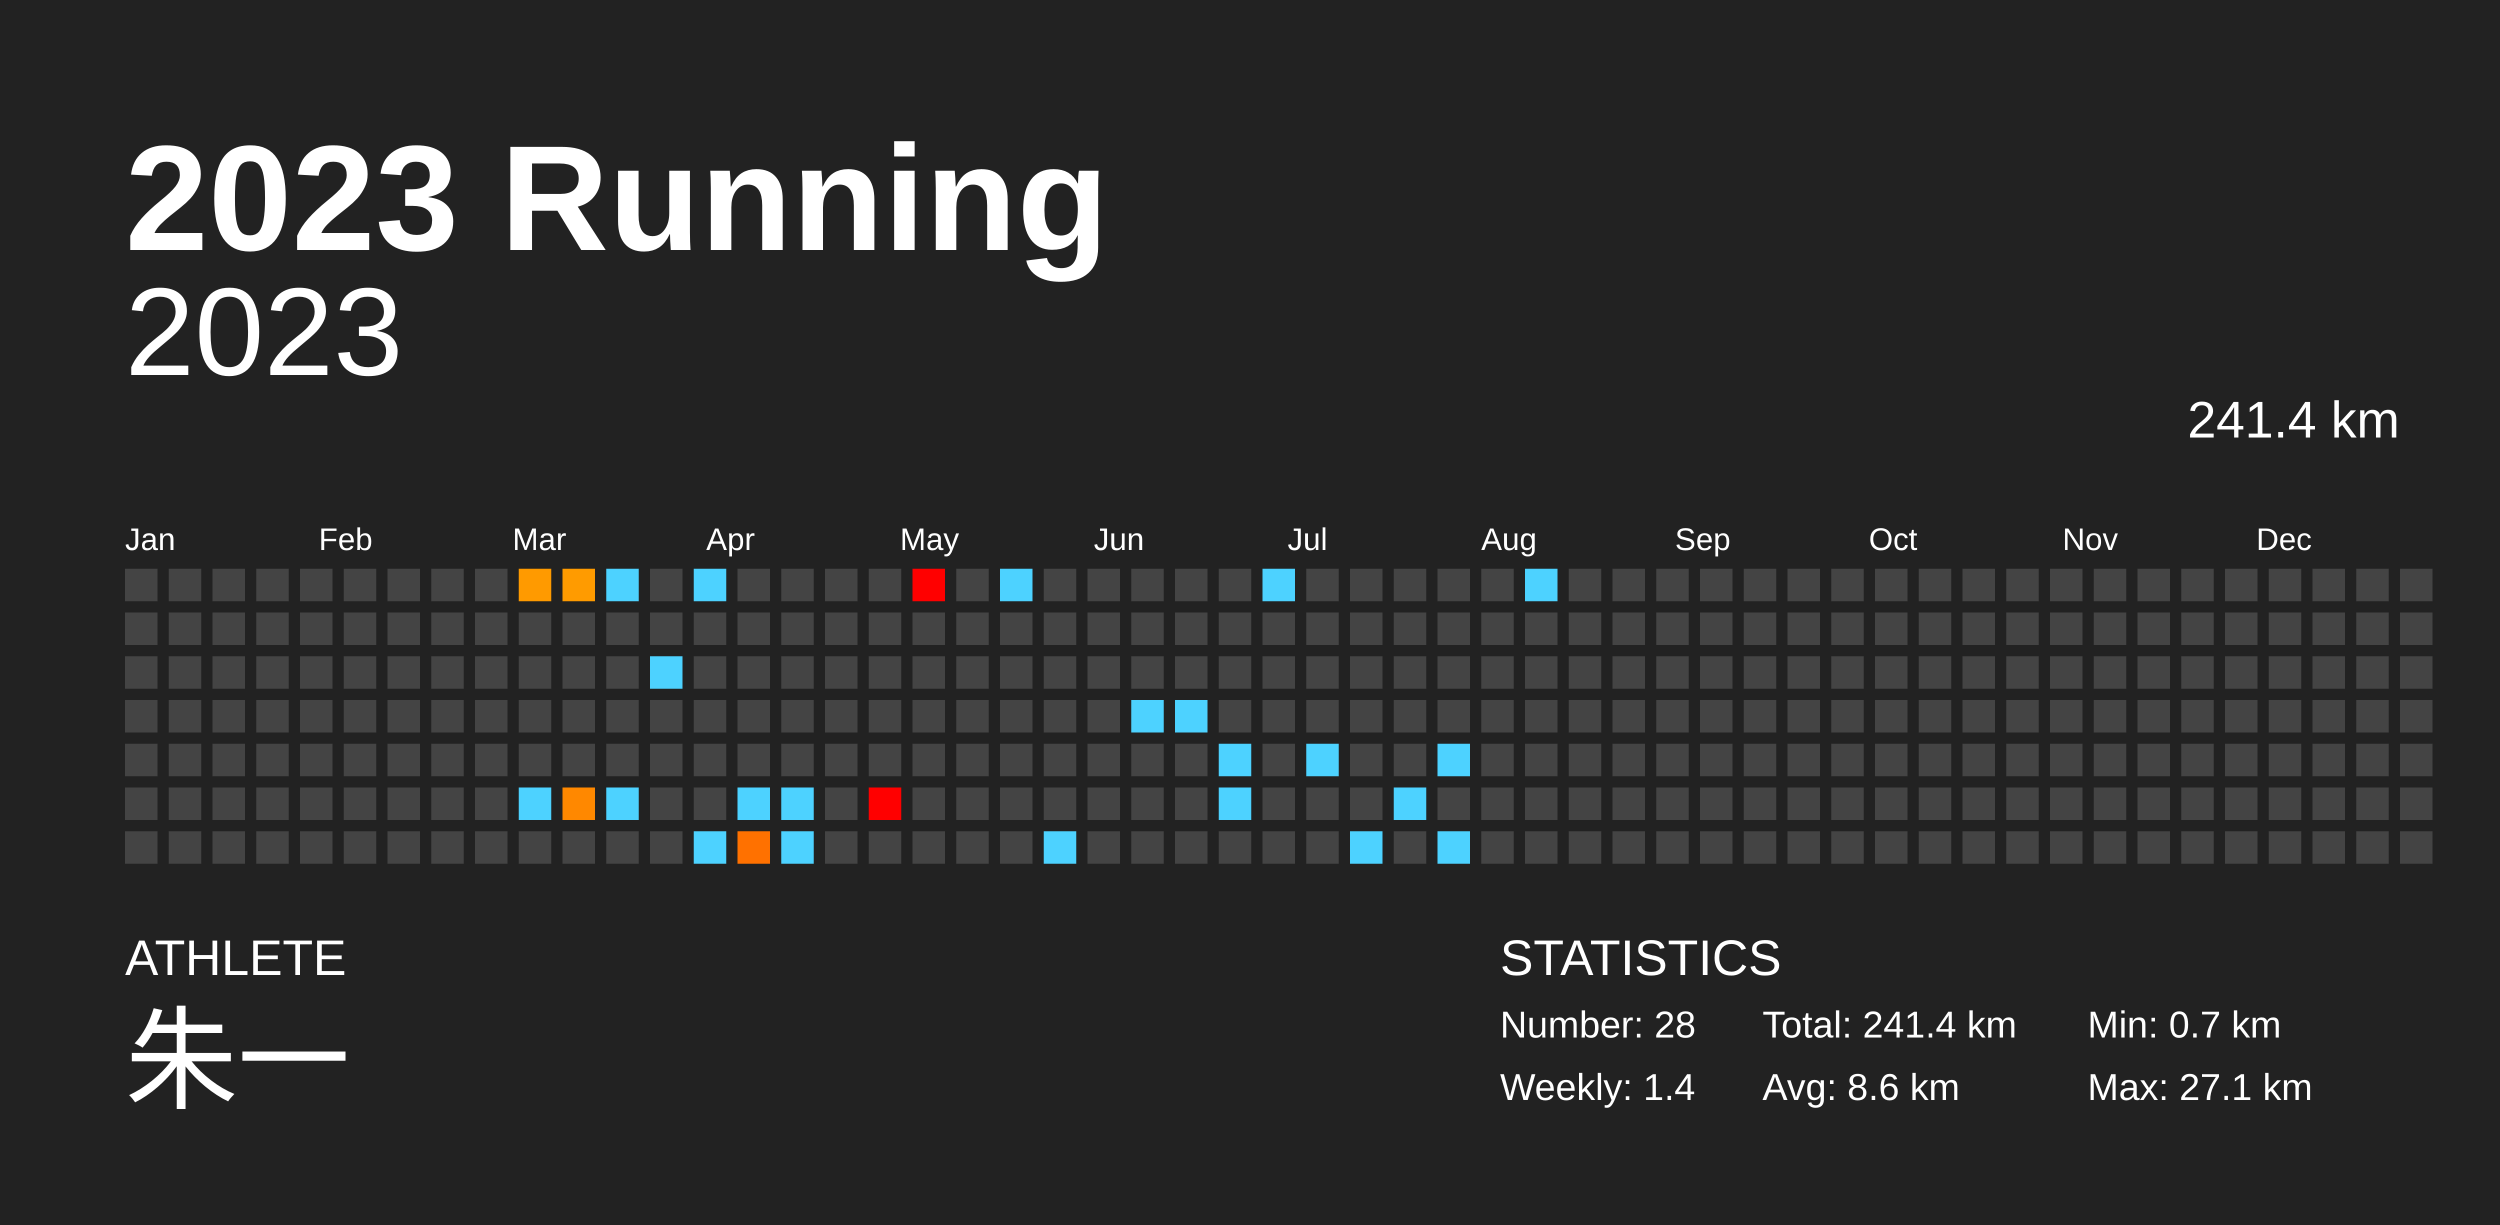
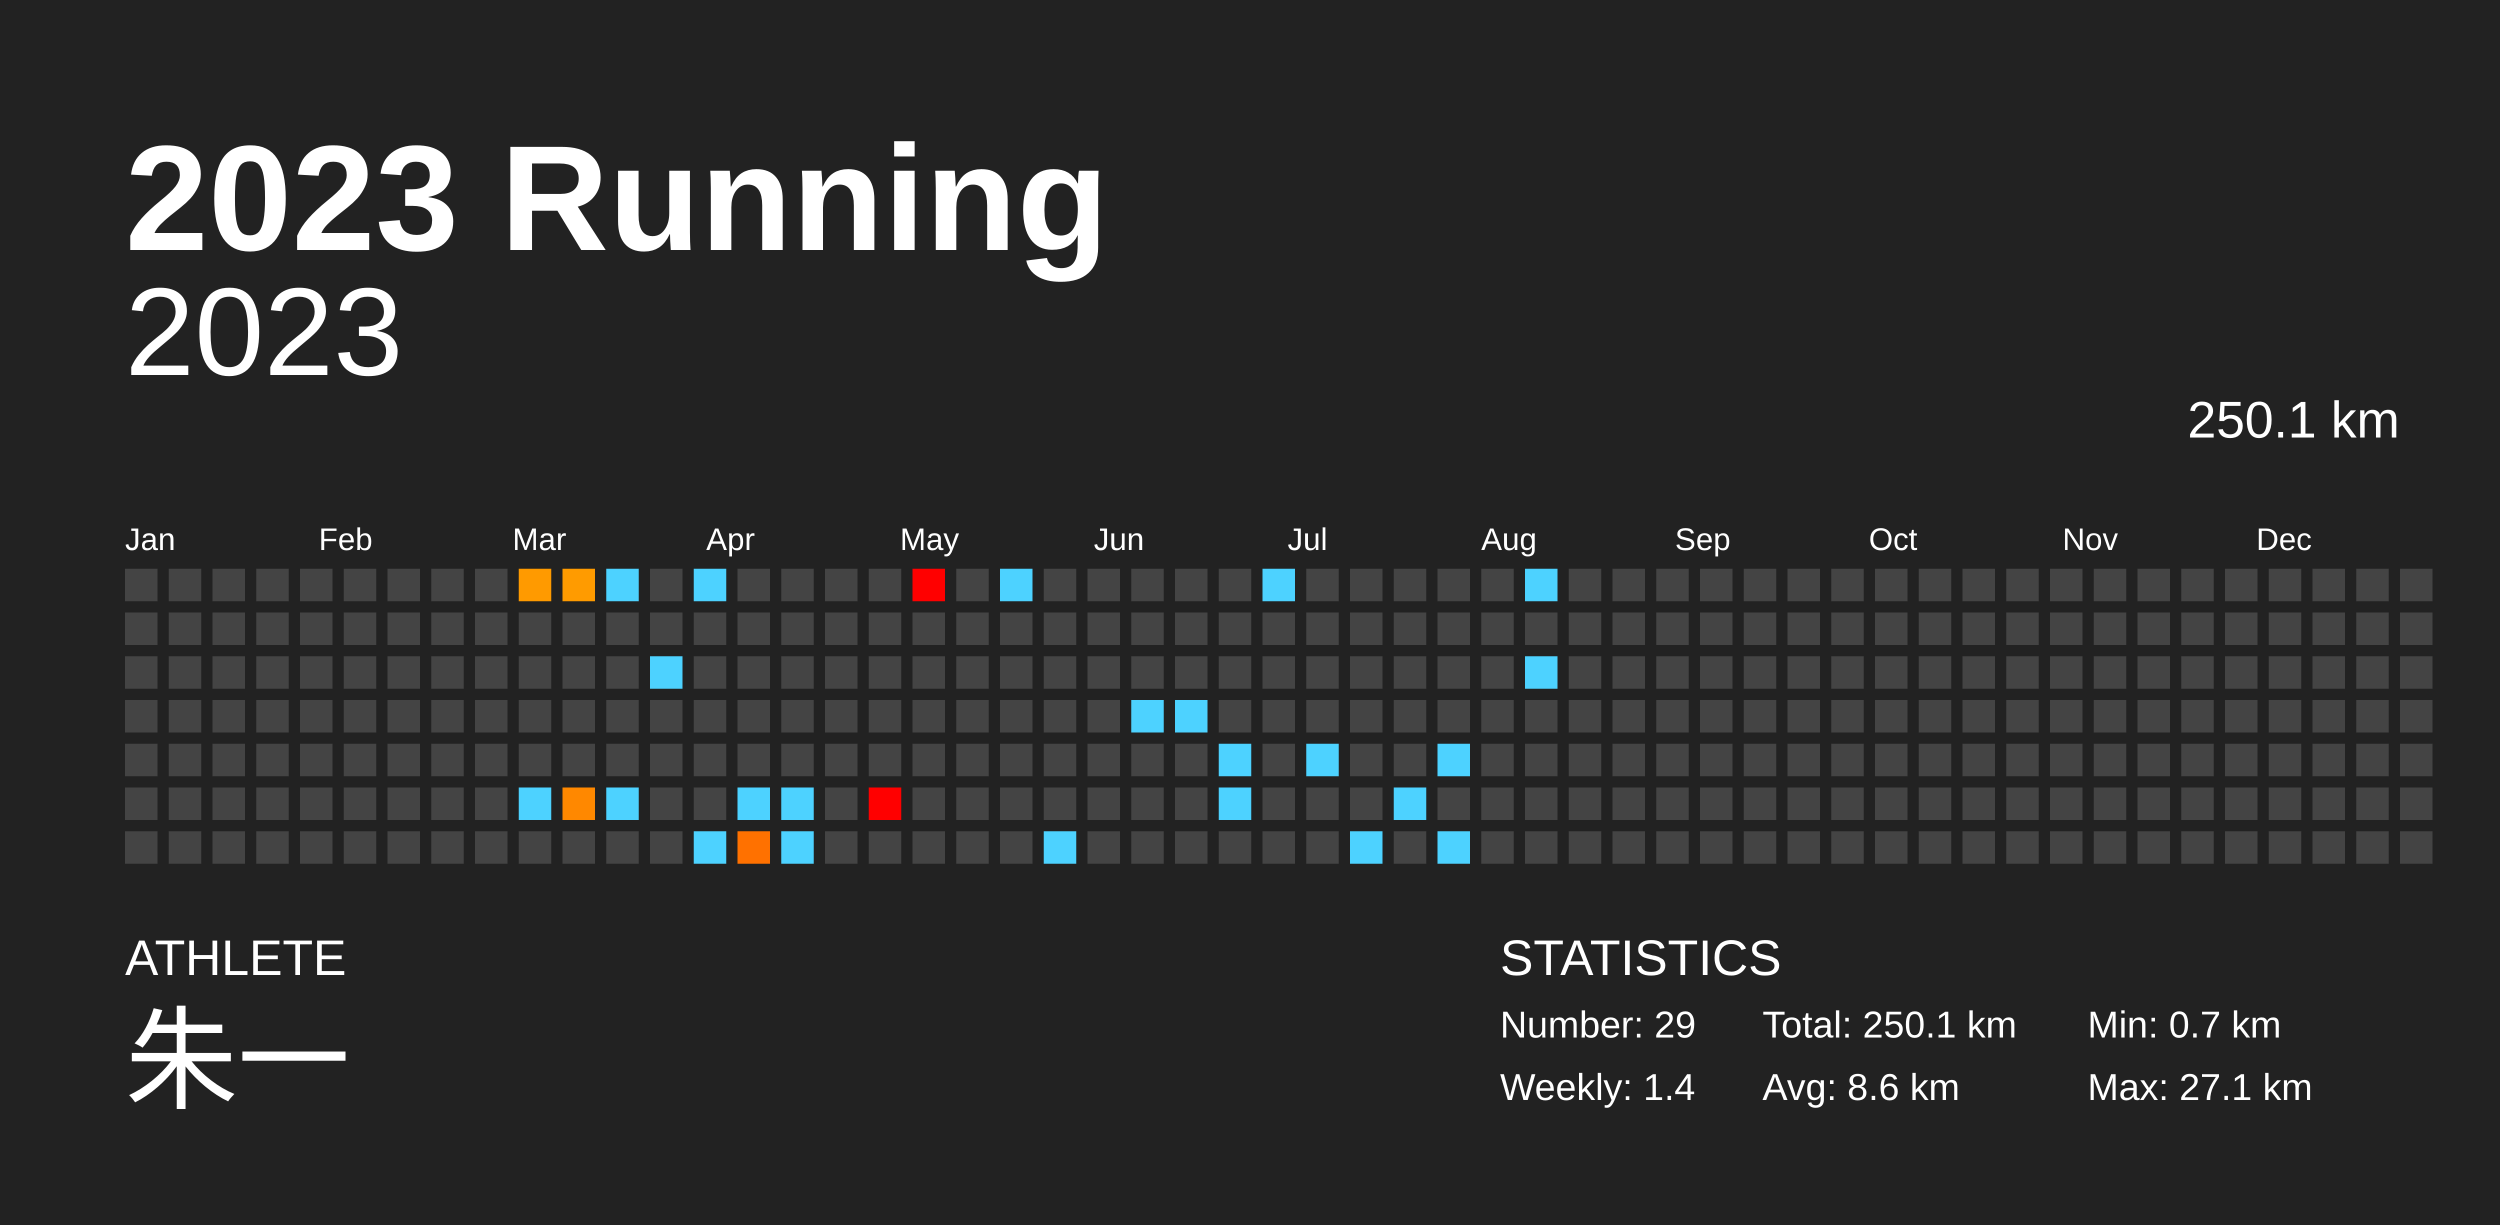
<svg xmlns="http://www.w3.org/2000/svg" baseProfile="full" height="98mm" version="1.1" viewBox="0,0,200,98" width="200mm">
  <defs />
  <rect fill="#222222" height="98" width="200" x="0" y="0" />
  <text fill="#FFFFFF" style="font-size:12px; font-family:Arial; font-weight:bold;" x="10" y="20">2023 Running</text>
  <text fill="#FFFFFF" style="font-size:4px; font-family:Arial" x="10" y="78">ATHLETE</text>
  <text fill="#FFFFFF" style="font-size:9px; font-family:Arial" x="10" y="88">朱一</text>
  <text fill="#FFFFFF" style="font-size:4px; font-family:Arial" x="120" y="78">STATISTICS</text>
-   <text fill="#FFFFFF" style="font-size:3px; font-family:Arial" x="120" y="83">Number: 28</text>
+   <text fill="#FFFFFF" style="font-size:3px; font-family:Arial" x="120" y="83">Number: 29</text>
  <text fill="#FFFFFF" style="font-size:3px; font-family:Arial" x="120" y="88">Weekly: 1.4</text>
-   <text fill="#FFFFFF" style="font-size:3px; font-family:Arial" x="141" y="83">Total: 241.4 km</text>
+   <text fill="#FFFFFF" style="font-size:3px; font-family:Arial" x="141" y="83">Total: 250.1 km</text>
  <text fill="#FFFFFF" style="font-size:3px; font-family:Arial" x="141" y="88">Avg: 8.6 km</text>
  <text fill="#FFFFFF" style="font-size:3px; font-family:Arial" x="167" y="83">Min: 0.7 km</text>
  <text fill="#FFFFFF" style="font-size:3px; font-family:Arial" x="167" y="88">Max: 27.1 km</text>
  <text alignment-baseline="hanging" fill="#FFFFFF" style="font-size:10.0px; font-family:Arial;" x="10" y="30">2023</text>
-   <text alignment-baseline="hanging" fill="#FFFFFF" style="font-size:4.125px; font-family:Arial;" x="175" y="35">241.4 km</text>
+   <text alignment-baseline="hanging" fill="#FFFFFF" style="font-size:4.125px; font-family:Arial;" x="175" y="35">250.1 km</text>
  <text fill="#FFFFFF" style="font-size:2.5px; font-family:Arial" x="10.0" y="44">Jan</text>
  <text fill="#FFFFFF" style="font-size:2.5px; font-family:Arial" x="25.5" y="44">Feb</text>
  <text fill="#FFFFFF" style="font-size:2.5px; font-family:Arial" x="41.0" y="44">Mar</text>
  <text fill="#FFFFFF" style="font-size:2.5px; font-family:Arial" x="56.5" y="44">Apr</text>
  <text fill="#FFFFFF" style="font-size:2.5px; font-family:Arial" x="72.0" y="44">May</text>
  <text fill="#FFFFFF" style="font-size:2.5px; font-family:Arial" x="87.5" y="44">Jun</text>
  <text fill="#FFFFFF" style="font-size:2.5px; font-family:Arial" x="103.0" y="44">Jul</text>
  <text fill="#FFFFFF" style="font-size:2.5px; font-family:Arial" x="118.5" y="44">Aug</text>
  <text fill="#FFFFFF" style="font-size:2.5px; font-family:Arial" x="134.0" y="44">Sep</text>
  <text fill="#FFFFFF" style="font-size:2.5px; font-family:Arial" x="149.5" y="44">Oct</text>
  <text fill="#FFFFFF" style="font-size:2.5px; font-family:Arial" x="165.0" y="44">Nov</text>
  <text fill="#FFFFFF" style="font-size:2.5px; font-family:Arial" x="180.5" y="44">Dec</text>
  <rect fill="#444444" height="2.6" width="2.6" x="10.0" y="45.5" />
  <rect fill="#444444" height="2.6" width="2.6" x="10.0" y="49.0" />
  <rect fill="#444444" height="2.6" width="2.6" x="10.0" y="52.5" />
  <rect fill="#444444" height="2.6" width="2.6" x="10.0" y="56.0" />
  <rect fill="#444444" height="2.6" width="2.6" x="10.0" y="59.5" />
  <rect fill="#444444" height="2.6" width="2.6" x="10.0" y="63.0" />
  <rect fill="#444444" height="2.6" width="2.6" x="10.0" y="66.5" />
  <rect fill="#444444" height="2.6" width="2.6" x="13.5" y="45.5" />
  <rect fill="#444444" height="2.6" width="2.6" x="13.5" y="49.0" />
  <rect fill="#444444" height="2.6" width="2.6" x="13.5" y="52.5" />
  <rect fill="#444444" height="2.6" width="2.6" x="13.5" y="56.0" />
  <rect fill="#444444" height="2.6" width="2.6" x="13.5" y="59.5" />
  <rect fill="#444444" height="2.6" width="2.6" x="13.5" y="63.0" />
  <rect fill="#444444" height="2.6" width="2.6" x="13.5" y="66.5" />
  <rect fill="#444444" height="2.6" width="2.6" x="17.0" y="45.5" />
  <rect fill="#444444" height="2.6" width="2.6" x="17.0" y="49.0" />
  <rect fill="#444444" height="2.6" width="2.6" x="17.0" y="52.5" />
  <rect fill="#444444" height="2.6" width="2.6" x="17.0" y="56.0" />
  <rect fill="#444444" height="2.6" width="2.6" x="17.0" y="59.5" />
  <rect fill="#444444" height="2.6" width="2.6" x="17.0" y="63.0" />
  <rect fill="#444444" height="2.6" width="2.6" x="17.0" y="66.5" />
  <rect fill="#444444" height="2.6" width="2.6" x="20.5" y="45.5" />
  <rect fill="#444444" height="2.6" width="2.6" x="20.5" y="49.0" />
  <rect fill="#444444" height="2.6" width="2.6" x="20.5" y="52.5" />
  <rect fill="#444444" height="2.6" width="2.6" x="20.5" y="56.0" />
  <rect fill="#444444" height="2.6" width="2.6" x="20.5" y="59.5" />
  <rect fill="#444444" height="2.6" width="2.6" x="20.5" y="63.0" />
  <rect fill="#444444" height="2.6" width="2.6" x="20.5" y="66.5" />
  <rect fill="#444444" height="2.6" width="2.6" x="24.0" y="45.5" />
  <rect fill="#444444" height="2.6" width="2.6" x="24.0" y="49.0" />
  <rect fill="#444444" height="2.6" width="2.6" x="24.0" y="52.5" />
  <rect fill="#444444" height="2.6" width="2.6" x="24.0" y="56.0" />
  <rect fill="#444444" height="2.6" width="2.6" x="24.0" y="59.5" />
  <rect fill="#444444" height="2.6" width="2.6" x="24.0" y="63.0" />
  <rect fill="#444444" height="2.6" width="2.6" x="24.0" y="66.5" />
  <rect fill="#444444" height="2.6" width="2.6" x="27.5" y="45.5" />
  <rect fill="#444444" height="2.6" width="2.6" x="27.5" y="49.0" />
  <rect fill="#444444" height="2.6" width="2.6" x="27.5" y="52.5" />
  <rect fill="#444444" height="2.6" width="2.6" x="27.5" y="56.0" />
  <rect fill="#444444" height="2.6" width="2.6" x="27.5" y="59.5" />
  <rect fill="#444444" height="2.6" width="2.6" x="27.5" y="63.0" />
  <rect fill="#444444" height="2.6" width="2.6" x="27.5" y="66.5" />
  <rect fill="#444444" height="2.6" width="2.6" x="31.0" y="45.5" />
  <rect fill="#444444" height="2.6" width="2.6" x="31.0" y="49.0" />
  <rect fill="#444444" height="2.6" width="2.6" x="31.0" y="52.5" />
  <rect fill="#444444" height="2.6" width="2.6" x="31.0" y="56.0" />
  <rect fill="#444444" height="2.6" width="2.6" x="31.0" y="59.5" />
  <rect fill="#444444" height="2.6" width="2.6" x="31.0" y="63.0" />
  <rect fill="#444444" height="2.6" width="2.6" x="31.0" y="66.5" />
  <rect fill="#444444" height="2.6" width="2.6" x="34.5" y="45.5" />
  <rect fill="#444444" height="2.6" width="2.6" x="34.5" y="49.0" />
  <rect fill="#444444" height="2.6" width="2.6" x="34.5" y="52.5" />
  <rect fill="#444444" height="2.6" width="2.6" x="34.5" y="56.0" />
  <rect fill="#444444" height="2.6" width="2.6" x="34.5" y="59.5" />
  <rect fill="#444444" height="2.6" width="2.6" x="34.5" y="63.0" />
  <rect fill="#444444" height="2.6" width="2.6" x="34.5" y="66.5" />
  <rect fill="#444444" height="2.6" width="2.6" x="38.0" y="45.5" />
  <rect fill="#444444" height="2.6" width="2.6" x="38.0" y="49.0" />
  <rect fill="#444444" height="2.6" width="2.6" x="38.0" y="52.5" />
  <rect fill="#444444" height="2.6" width="2.6" x="38.0" y="56.0" />
  <rect fill="#444444" height="2.6" width="2.6" x="38.0" y="59.5" />
  <rect fill="#444444" height="2.6" width="2.6" x="38.0" y="63.0" />
  <rect fill="#444444" height="2.6" width="2.6" x="38.0" y="66.5" />
  <rect fill="#ff9a00" height="2.6" width="2.6" x="41.5" y="45.5" />
  <rect fill="#444444" height="2.6" width="2.6" x="41.5" y="49.0" />
  <rect fill="#444444" height="2.6" width="2.6" x="41.5" y="52.5" />
  <rect fill="#444444" height="2.6" width="2.6" x="41.5" y="56.0" />
  <rect fill="#444444" height="2.6" width="2.6" x="41.5" y="59.5" />
  <rect fill="#4dd2ff" height="2.6" width="2.6" x="41.5" y="63.0" />
  <rect fill="#444444" height="2.6" width="2.6" x="41.5" y="66.5" />
  <rect fill="#ff9b00" height="2.6" width="2.6" x="45.0" y="45.5" />
  <rect fill="#444444" height="2.6" width="2.6" x="45.0" y="49.0" />
  <rect fill="#444444" height="2.6" width="2.6" x="45.0" y="52.5" />
  <rect fill="#444444" height="2.6" width="2.6" x="45.0" y="56.0" />
  <rect fill="#444444" height="2.6" width="2.6" x="45.0" y="59.5" />
  <rect fill="#ff8800" height="2.6" width="2.6" x="45.0" y="63.0" />
  <rect fill="#444444" height="2.6" width="2.6" x="45.0" y="66.5" />
  <rect fill="#4dd2ff" height="2.6" width="2.6" x="48.5" y="45.5" />
  <rect fill="#444444" height="2.6" width="2.6" x="48.5" y="49.0" />
  <rect fill="#444444" height="2.6" width="2.6" x="48.5" y="52.5" />
  <rect fill="#444444" height="2.6" width="2.6" x="48.5" y="56.0" />
  <rect fill="#444444" height="2.6" width="2.6" x="48.5" y="59.5" />
  <rect fill="#4dd2ff" height="2.6" width="2.6" x="48.5" y="63.0" />
  <rect fill="#444444" height="2.6" width="2.6" x="48.5" y="66.5" />
  <rect fill="#444444" height="2.6" width="2.6" x="52.0" y="45.5" />
  <rect fill="#444444" height="2.6" width="2.6" x="52.0" y="49.0" />
  <rect fill="#4dd2ff" height="2.6" width="2.6" x="52.0" y="52.5" />
  <rect fill="#444444" height="2.6" width="2.6" x="52.0" y="56.0" />
  <rect fill="#444444" height="2.6" width="2.6" x="52.0" y="59.5" />
  <rect fill="#444444" height="2.6" width="2.6" x="52.0" y="63.0" />
  <rect fill="#444444" height="2.6" width="2.6" x="52.0" y="66.5" />
  <rect fill="#4dd2ff" height="2.6" width="2.6" x="55.5" y="45.5" />
  <rect fill="#444444" height="2.6" width="2.6" x="55.5" y="49.0" />
  <rect fill="#444444" height="2.6" width="2.6" x="55.5" y="52.5" />
  <rect fill="#444444" height="2.6" width="2.6" x="55.5" y="56.0" />
  <rect fill="#444444" height="2.6" width="2.6" x="55.5" y="59.5" />
  <rect fill="#444444" height="2.6" width="2.6" x="55.5" y="63.0" />
  <rect fill="#4dd2ff" height="2.6" width="2.6" x="55.5" y="66.5" />
  <rect fill="#444444" height="2.6" width="2.6" x="59.0" y="45.5" />
  <rect fill="#444444" height="2.6" width="2.6" x="59.0" y="49.0" />
  <rect fill="#444444" height="2.6" width="2.6" x="59.0" y="52.5" />
  <rect fill="#444444" height="2.6" width="2.6" x="59.0" y="56.0" />
  <rect fill="#444444" height="2.6" width="2.6" x="59.0" y="59.5" />
  <rect fill="#4dd2ff" height="2.6" width="2.6" x="59.0" y="63.0" />
  <rect fill="#ff7100" height="2.6" width="2.6" x="59.0" y="66.5" />
  <rect fill="#444444" height="2.6" width="2.6" x="62.5" y="45.5" />
  <rect fill="#444444" height="2.6" width="2.6" x="62.5" y="49.0" />
  <rect fill="#444444" height="2.6" width="2.6" x="62.5" y="52.5" />
  <rect fill="#444444" height="2.6" width="2.6" x="62.5" y="56.0" />
  <rect fill="#444444" height="2.6" width="2.6" x="62.5" y="59.5" />
  <rect fill="#4dd2ff" height="2.6" width="2.6" x="62.5" y="63.0" />
  <rect fill="#4dd2ff" height="2.6" width="2.6" x="62.5" y="66.5" />
  <rect fill="#444444" height="2.6" width="2.6" x="66.0" y="45.5" />
  <rect fill="#444444" height="2.6" width="2.6" x="66.0" y="49.0" />
  <rect fill="#444444" height="2.6" width="2.6" x="66.0" y="52.5" />
  <rect fill="#444444" height="2.6" width="2.6" x="66.0" y="56.0" />
  <rect fill="#444444" height="2.6" width="2.6" x="66.0" y="59.5" />
  <rect fill="#444444" height="2.6" width="2.6" x="66.0" y="63.0" />
  <rect fill="#444444" height="2.6" width="2.6" x="66.0" y="66.5" />
  <rect fill="#444444" height="2.6" width="2.6" x="69.5" y="45.5" />
  <rect fill="#444444" height="2.6" width="2.6" x="69.5" y="49.0" />
  <rect fill="#444444" height="2.6" width="2.6" x="69.5" y="52.5" />
  <rect fill="#444444" height="2.6" width="2.6" x="69.5" y="56.0" />
  <rect fill="#444444" height="2.6" width="2.6" x="69.5" y="59.5" />
  <rect fill="red" height="2.6" width="2.6" x="69.5" y="63.0" />
  <rect fill="#444444" height="2.6" width="2.6" x="69.5" y="66.5" />
  <rect fill="red" height="2.6" width="2.6" x="73.0" y="45.5" />
  <rect fill="#444444" height="2.6" width="2.6" x="73.0" y="49.0" />
  <rect fill="#444444" height="2.6" width="2.6" x="73.0" y="52.5" />
  <rect fill="#444444" height="2.6" width="2.6" x="73.0" y="56.0" />
  <rect fill="#444444" height="2.6" width="2.6" x="73.0" y="59.5" />
  <rect fill="#444444" height="2.6" width="2.6" x="73.0" y="63.0" />
  <rect fill="#444444" height="2.6" width="2.6" x="73.0" y="66.5" />
  <rect fill="#444444" height="2.6" width="2.6" x="76.5" y="45.5" />
  <rect fill="#444444" height="2.6" width="2.6" x="76.5" y="49.0" />
  <rect fill="#444444" height="2.6" width="2.6" x="76.5" y="52.5" />
  <rect fill="#444444" height="2.6" width="2.6" x="76.5" y="56.0" />
  <rect fill="#444444" height="2.6" width="2.6" x="76.5" y="59.5" />
  <rect fill="#444444" height="2.6" width="2.6" x="76.5" y="63.0" />
  <rect fill="#444444" height="2.6" width="2.6" x="76.5" y="66.5" />
  <rect fill="#4dd2ff" height="2.6" width="2.6" x="80.0" y="45.5" />
  <rect fill="#444444" height="2.6" width="2.6" x="80.0" y="49.0" />
  <rect fill="#444444" height="2.6" width="2.6" x="80.0" y="52.5" />
  <rect fill="#444444" height="2.6" width="2.6" x="80.0" y="56.0" />
  <rect fill="#444444" height="2.6" width="2.6" x="80.0" y="59.5" />
  <rect fill="#444444" height="2.6" width="2.6" x="80.0" y="63.0" />
  <rect fill="#444444" height="2.6" width="2.6" x="80.0" y="66.5" />
  <rect fill="#444444" height="2.6" width="2.6" x="83.5" y="45.5" />
  <rect fill="#444444" height="2.6" width="2.6" x="83.5" y="49.0" />
  <rect fill="#444444" height="2.6" width="2.6" x="83.5" y="52.5" />
  <rect fill="#444444" height="2.6" width="2.6" x="83.5" y="56.0" />
  <rect fill="#444444" height="2.6" width="2.6" x="83.5" y="59.5" />
  <rect fill="#444444" height="2.6" width="2.6" x="83.5" y="63.0" />
  <rect fill="#4dd2ff" height="2.6" width="2.6" x="83.5" y="66.5" />
  <rect fill="#444444" height="2.6" width="2.6" x="87.0" y="45.5" />
  <rect fill="#444444" height="2.6" width="2.6" x="87.0" y="49.0" />
  <rect fill="#444444" height="2.6" width="2.6" x="87.0" y="52.5" />
  <rect fill="#444444" height="2.6" width="2.6" x="87.0" y="56.0" />
  <rect fill="#444444" height="2.6" width="2.6" x="87.0" y="59.5" />
  <rect fill="#444444" height="2.6" width="2.6" x="87.0" y="63.0" />
  <rect fill="#444444" height="2.6" width="2.6" x="87.0" y="66.5" />
  <rect fill="#444444" height="2.6" width="2.6" x="90.5" y="45.5" />
  <rect fill="#444444" height="2.6" width="2.6" x="90.5" y="49.0" />
  <rect fill="#444444" height="2.6" width="2.6" x="90.5" y="52.5" />
  <rect fill="#4dd2ff" height="2.6" width="2.6" x="90.5" y="56.0" />
  <rect fill="#444444" height="2.6" width="2.6" x="90.5" y="59.5" />
  <rect fill="#444444" height="2.6" width="2.6" x="90.5" y="63.0" />
  <rect fill="#444444" height="2.6" width="2.6" x="90.5" y="66.5" />
  <rect fill="#444444" height="2.6" width="2.6" x="94.0" y="45.5" />
  <rect fill="#444444" height="2.6" width="2.6" x="94.0" y="49.0" />
  <rect fill="#444444" height="2.6" width="2.6" x="94.0" y="52.5" />
  <rect fill="#4dd2ff" height="2.6" width="2.6" x="94.0" y="56.0" />
  <rect fill="#444444" height="2.6" width="2.6" x="94.0" y="59.5" />
  <rect fill="#444444" height="2.6" width="2.6" x="94.0" y="63.0" />
  <rect fill="#444444" height="2.6" width="2.6" x="94.0" y="66.5" />
  <rect fill="#444444" height="2.6" width="2.6" x="97.5" y="45.5" />
  <rect fill="#444444" height="2.6" width="2.6" x="97.5" y="49.0" />
  <rect fill="#444444" height="2.6" width="2.6" x="97.5" y="52.5" />
  <rect fill="#444444" height="2.6" width="2.6" x="97.5" y="56.0" />
  <rect fill="#4dd2ff" height="2.6" width="2.6" x="97.5" y="59.5" />
  <rect fill="#4dd2ff" height="2.6" width="2.6" x="97.5" y="63.0" />
  <rect fill="#444444" height="2.6" width="2.6" x="97.5" y="66.5" />
  <rect fill="#4dd2ff" height="2.6" width="2.6" x="101.0" y="45.5" />
  <rect fill="#444444" height="2.6" width="2.6" x="101.0" y="49.0" />
  <rect fill="#444444" height="2.6" width="2.6" x="101.0" y="52.5" />
  <rect fill="#444444" height="2.6" width="2.6" x="101.0" y="56.0" />
  <rect fill="#444444" height="2.6" width="2.6" x="101.0" y="59.5" />
  <rect fill="#444444" height="2.6" width="2.6" x="101.0" y="63.0" />
  <rect fill="#444444" height="2.6" width="2.6" x="101.0" y="66.5" />
  <rect fill="#444444" height="2.6" width="2.6" x="104.5" y="45.5" />
  <rect fill="#444444" height="2.6" width="2.6" x="104.5" y="49.0" />
  <rect fill="#444444" height="2.6" width="2.6" x="104.5" y="52.5" />
  <rect fill="#444444" height="2.6" width="2.6" x="104.5" y="56.0" />
  <rect fill="#4dd2ff" height="2.6" width="2.6" x="104.5" y="59.5" />
  <rect fill="#444444" height="2.6" width="2.6" x="104.5" y="63.0" />
  <rect fill="#444444" height="2.6" width="2.6" x="104.5" y="66.5" />
  <rect fill="#444444" height="2.6" width="2.6" x="108.0" y="45.5" />
  <rect fill="#444444" height="2.6" width="2.6" x="108.0" y="49.0" />
  <rect fill="#444444" height="2.6" width="2.6" x="108.0" y="52.5" />
  <rect fill="#444444" height="2.6" width="2.6" x="108.0" y="56.0" />
  <rect fill="#444444" height="2.6" width="2.6" x="108.0" y="59.5" />
  <rect fill="#444444" height="2.6" width="2.6" x="108.0" y="63.0" />
  <rect fill="#4dd2ff" height="2.6" width="2.6" x="108.0" y="66.5" />
  <rect fill="#444444" height="2.6" width="2.6" x="111.5" y="45.5" />
  <rect fill="#444444" height="2.6" width="2.6" x="111.5" y="49.0" />
  <rect fill="#444444" height="2.6" width="2.6" x="111.5" y="52.5" />
  <rect fill="#444444" height="2.6" width="2.6" x="111.5" y="56.0" />
  <rect fill="#444444" height="2.6" width="2.6" x="111.5" y="59.5" />
  <rect fill="#4dd2ff" height="2.6" width="2.6" x="111.5" y="63.0" />
  <rect fill="#444444" height="2.6" width="2.6" x="111.5" y="66.5" />
  <rect fill="#444444" height="2.6" width="2.6" x="115.0" y="45.5" />
  <rect fill="#444444" height="2.6" width="2.6" x="115.0" y="49.0" />
  <rect fill="#444444" height="2.6" width="2.6" x="115.0" y="52.5" />
  <rect fill="#444444" height="2.6" width="2.6" x="115.0" y="56.0" />
  <rect fill="#4dd2ff" height="2.6" width="2.6" x="115.0" y="59.5" />
  <rect fill="#444444" height="2.6" width="2.6" x="115.0" y="63.0" />
  <rect fill="#4dd2ff" height="2.6" width="2.6" x="115.0" y="66.5" />
  <rect fill="#444444" height="2.6" width="2.6" x="118.5" y="45.5" />
  <rect fill="#444444" height="2.6" width="2.6" x="118.5" y="49.0" />
  <rect fill="#444444" height="2.6" width="2.6" x="118.5" y="52.5" />
  <rect fill="#444444" height="2.6" width="2.6" x="118.5" y="56.0" />
  <rect fill="#444444" height="2.6" width="2.6" x="118.5" y="59.5" />
  <rect fill="#444444" height="2.6" width="2.6" x="118.5" y="63.0" />
  <rect fill="#444444" height="2.6" width="2.6" x="118.5" y="66.5" />
  <rect fill="#4dd2ff" height="2.6" width="2.6" x="122.0" y="45.5" />
  <rect fill="#444444" height="2.6" width="2.6" x="122.0" y="49.0" />
-   <rect fill="#444444" height="2.6" width="2.6" x="122.0" y="52.5" />
+   <rect fill="#4dd2ff" height="2.6" width="2.6" x="122.0" y="52.5" />
  <rect fill="#444444" height="2.6" width="2.6" x="122.0" y="56.0" />
  <rect fill="#444444" height="2.6" width="2.6" x="122.0" y="59.5" />
  <rect fill="#444444" height="2.6" width="2.6" x="122.0" y="63.0" />
  <rect fill="#444444" height="2.6" width="2.6" x="122.0" y="66.5" />
  <rect fill="#444444" height="2.6" width="2.6" x="125.5" y="45.5" />
  <rect fill="#444444" height="2.6" width="2.6" x="125.5" y="49.0" />
  <rect fill="#444444" height="2.6" width="2.6" x="125.5" y="52.5" />
  <rect fill="#444444" height="2.6" width="2.6" x="125.5" y="56.0" />
  <rect fill="#444444" height="2.6" width="2.6" x="125.5" y="59.5" />
  <rect fill="#444444" height="2.6" width="2.6" x="125.5" y="63.0" />
  <rect fill="#444444" height="2.6" width="2.6" x="125.5" y="66.5" />
  <rect fill="#444444" height="2.6" width="2.6" x="129.0" y="45.5" />
  <rect fill="#444444" height="2.6" width="2.6" x="129.0" y="49.0" />
  <rect fill="#444444" height="2.6" width="2.6" x="129.0" y="52.5" />
  <rect fill="#444444" height="2.6" width="2.6" x="129.0" y="56.0" />
  <rect fill="#444444" height="2.6" width="2.6" x="129.0" y="59.5" />
  <rect fill="#444444" height="2.6" width="2.6" x="129.0" y="63.0" />
  <rect fill="#444444" height="2.6" width="2.6" x="129.0" y="66.5" />
  <rect fill="#444444" height="2.6" width="2.6" x="132.5" y="45.5" />
  <rect fill="#444444" height="2.6" width="2.6" x="132.5" y="49.0" />
  <rect fill="#444444" height="2.6" width="2.6" x="132.5" y="52.5" />
  <rect fill="#444444" height="2.6" width="2.6" x="132.5" y="56.0" />
  <rect fill="#444444" height="2.6" width="2.6" x="132.5" y="59.5" />
  <rect fill="#444444" height="2.6" width="2.6" x="132.5" y="63.0" />
  <rect fill="#444444" height="2.6" width="2.6" x="132.5" y="66.5" />
  <rect fill="#444444" height="2.6" width="2.6" x="136.0" y="45.5" />
  <rect fill="#444444" height="2.6" width="2.6" x="136.0" y="49.0" />
  <rect fill="#444444" height="2.6" width="2.6" x="136.0" y="52.5" />
  <rect fill="#444444" height="2.6" width="2.6" x="136.0" y="56.0" />
  <rect fill="#444444" height="2.6" width="2.6" x="136.0" y="59.5" />
  <rect fill="#444444" height="2.6" width="2.6" x="136.0" y="63.0" />
  <rect fill="#444444" height="2.6" width="2.6" x="136.0" y="66.5" />
  <rect fill="#444444" height="2.6" width="2.6" x="139.5" y="45.5" />
  <rect fill="#444444" height="2.6" width="2.6" x="139.5" y="49.0" />
  <rect fill="#444444" height="2.6" width="2.6" x="139.5" y="52.5" />
  <rect fill="#444444" height="2.6" width="2.6" x="139.5" y="56.0" />
  <rect fill="#444444" height="2.6" width="2.6" x="139.5" y="59.5" />
  <rect fill="#444444" height="2.6" width="2.6" x="139.5" y="63.0" />
  <rect fill="#444444" height="2.6" width="2.6" x="139.5" y="66.5" />
  <rect fill="#444444" height="2.6" width="2.6" x="143.0" y="45.5" />
  <rect fill="#444444" height="2.6" width="2.6" x="143.0" y="49.0" />
  <rect fill="#444444" height="2.6" width="2.6" x="143.0" y="52.5" />
  <rect fill="#444444" height="2.6" width="2.6" x="143.0" y="56.0" />
  <rect fill="#444444" height="2.6" width="2.6" x="143.0" y="59.5" />
  <rect fill="#444444" height="2.6" width="2.6" x="143.0" y="63.0" />
  <rect fill="#444444" height="2.6" width="2.6" x="143.0" y="66.5" />
  <rect fill="#444444" height="2.6" width="2.6" x="146.5" y="45.5" />
  <rect fill="#444444" height="2.6" width="2.6" x="146.5" y="49.0" />
  <rect fill="#444444" height="2.6" width="2.6" x="146.5" y="52.5" />
  <rect fill="#444444" height="2.6" width="2.6" x="146.5" y="56.0" />
  <rect fill="#444444" height="2.6" width="2.6" x="146.5" y="59.5" />
  <rect fill="#444444" height="2.6" width="2.6" x="146.5" y="63.0" />
  <rect fill="#444444" height="2.6" width="2.6" x="146.5" y="66.5" />
  <rect fill="#444444" height="2.6" width="2.6" x="150.0" y="45.5" />
  <rect fill="#444444" height="2.6" width="2.6" x="150.0" y="49.0" />
  <rect fill="#444444" height="2.6" width="2.6" x="150.0" y="52.5" />
  <rect fill="#444444" height="2.6" width="2.6" x="150.0" y="56.0" />
  <rect fill="#444444" height="2.6" width="2.6" x="150.0" y="59.5" />
  <rect fill="#444444" height="2.6" width="2.6" x="150.0" y="63.0" />
  <rect fill="#444444" height="2.6" width="2.6" x="150.0" y="66.5" />
  <rect fill="#444444" height="2.6" width="2.6" x="153.5" y="45.5" />
  <rect fill="#444444" height="2.6" width="2.6" x="153.5" y="49.0" />
  <rect fill="#444444" height="2.6" width="2.6" x="153.5" y="52.5" />
  <rect fill="#444444" height="2.6" width="2.6" x="153.5" y="56.0" />
  <rect fill="#444444" height="2.6" width="2.6" x="153.5" y="59.5" />
  <rect fill="#444444" height="2.6" width="2.6" x="153.5" y="63.0" />
  <rect fill="#444444" height="2.6" width="2.6" x="153.5" y="66.5" />
  <rect fill="#444444" height="2.6" width="2.6" x="157.0" y="45.5" />
  <rect fill="#444444" height="2.6" width="2.6" x="157.0" y="49.0" />
  <rect fill="#444444" height="2.6" width="2.6" x="157.0" y="52.5" />
  <rect fill="#444444" height="2.6" width="2.6" x="157.0" y="56.0" />
  <rect fill="#444444" height="2.6" width="2.6" x="157.0" y="59.5" />
  <rect fill="#444444" height="2.6" width="2.6" x="157.0" y="63.0" />
  <rect fill="#444444" height="2.6" width="2.6" x="157.0" y="66.5" />
  <rect fill="#444444" height="2.6" width="2.6" x="160.5" y="45.5" />
  <rect fill="#444444" height="2.6" width="2.6" x="160.5" y="49.0" />
  <rect fill="#444444" height="2.6" width="2.6" x="160.5" y="52.5" />
  <rect fill="#444444" height="2.6" width="2.6" x="160.5" y="56.0" />
  <rect fill="#444444" height="2.6" width="2.6" x="160.5" y="59.5" />
  <rect fill="#444444" height="2.6" width="2.6" x="160.5" y="63.0" />
  <rect fill="#444444" height="2.6" width="2.6" x="160.5" y="66.5" />
  <rect fill="#444444" height="2.6" width="2.6" x="164.0" y="45.5" />
  <rect fill="#444444" height="2.6" width="2.6" x="164.0" y="49.0" />
  <rect fill="#444444" height="2.6" width="2.6" x="164.0" y="52.5" />
  <rect fill="#444444" height="2.6" width="2.6" x="164.0" y="56.0" />
  <rect fill="#444444" height="2.6" width="2.6" x="164.0" y="59.5" />
  <rect fill="#444444" height="2.6" width="2.6" x="164.0" y="63.0" />
  <rect fill="#444444" height="2.6" width="2.6" x="164.0" y="66.5" />
  <rect fill="#444444" height="2.6" width="2.6" x="167.5" y="45.5" />
  <rect fill="#444444" height="2.6" width="2.6" x="167.5" y="49.0" />
  <rect fill="#444444" height="2.6" width="2.6" x="167.5" y="52.5" />
  <rect fill="#444444" height="2.6" width="2.6" x="167.5" y="56.0" />
  <rect fill="#444444" height="2.6" width="2.6" x="167.5" y="59.5" />
  <rect fill="#444444" height="2.6" width="2.6" x="167.5" y="63.0" />
  <rect fill="#444444" height="2.6" width="2.6" x="167.5" y="66.5" />
  <rect fill="#444444" height="2.6" width="2.6" x="171.0" y="45.5" />
  <rect fill="#444444" height="2.6" width="2.6" x="171.0" y="49.0" />
  <rect fill="#444444" height="2.6" width="2.6" x="171.0" y="52.5" />
  <rect fill="#444444" height="2.6" width="2.6" x="171.0" y="56.0" />
  <rect fill="#444444" height="2.6" width="2.6" x="171.0" y="59.5" />
  <rect fill="#444444" height="2.6" width="2.6" x="171.0" y="63.0" />
  <rect fill="#444444" height="2.6" width="2.6" x="171.0" y="66.5" />
  <rect fill="#444444" height="2.6" width="2.6" x="174.5" y="45.5" />
  <rect fill="#444444" height="2.6" width="2.6" x="174.5" y="49.0" />
  <rect fill="#444444" height="2.6" width="2.6" x="174.5" y="52.5" />
  <rect fill="#444444" height="2.6" width="2.6" x="174.5" y="56.0" />
  <rect fill="#444444" height="2.6" width="2.6" x="174.5" y="59.5" />
  <rect fill="#444444" height="2.6" width="2.6" x="174.5" y="63.0" />
  <rect fill="#444444" height="2.6" width="2.6" x="174.5" y="66.5" />
  <rect fill="#444444" height="2.6" width="2.6" x="178.0" y="45.5" />
  <rect fill="#444444" height="2.6" width="2.6" x="178.0" y="49.0" />
  <rect fill="#444444" height="2.6" width="2.6" x="178.0" y="52.5" />
  <rect fill="#444444" height="2.6" width="2.6" x="178.0" y="56.0" />
  <rect fill="#444444" height="2.6" width="2.6" x="178.0" y="59.5" />
  <rect fill="#444444" height="2.6" width="2.6" x="178.0" y="63.0" />
  <rect fill="#444444" height="2.6" width="2.6" x="178.0" y="66.5" />
  <rect fill="#444444" height="2.6" width="2.6" x="181.5" y="45.5" />
  <rect fill="#444444" height="2.6" width="2.6" x="181.5" y="49.0" />
  <rect fill="#444444" height="2.6" width="2.6" x="181.5" y="52.5" />
  <rect fill="#444444" height="2.6" width="2.6" x="181.5" y="56.0" />
  <rect fill="#444444" height="2.6" width="2.6" x="181.5" y="59.5" />
  <rect fill="#444444" height="2.6" width="2.6" x="181.5" y="63.0" />
  <rect fill="#444444" height="2.6" width="2.6" x="181.5" y="66.5" />
  <rect fill="#444444" height="2.6" width="2.6" x="185.0" y="45.5" />
  <rect fill="#444444" height="2.6" width="2.6" x="185.0" y="49.0" />
  <rect fill="#444444" height="2.6" width="2.6" x="185.0" y="52.5" />
  <rect fill="#444444" height="2.6" width="2.6" x="185.0" y="56.0" />
  <rect fill="#444444" height="2.6" width="2.6" x="185.0" y="59.5" />
  <rect fill="#444444" height="2.6" width="2.6" x="185.0" y="63.0" />
  <rect fill="#444444" height="2.6" width="2.6" x="185.0" y="66.5" />
  <rect fill="#444444" height="2.6" width="2.6" x="188.5" y="45.5" />
  <rect fill="#444444" height="2.6" width="2.6" x="188.5" y="49.0" />
  <rect fill="#444444" height="2.6" width="2.6" x="188.5" y="52.5" />
  <rect fill="#444444" height="2.6" width="2.6" x="188.5" y="56.0" />
  <rect fill="#444444" height="2.6" width="2.6" x="188.5" y="59.5" />
  <rect fill="#444444" height="2.6" width="2.6" x="188.5" y="63.0" />
  <rect fill="#444444" height="2.6" width="2.6" x="188.5" y="66.5" />
  <rect fill="#444444" height="2.6" width="2.6" x="192.0" y="45.5" />
  <rect fill="#444444" height="2.6" width="2.6" x="192.0" y="49.0" />
  <rect fill="#444444" height="2.6" width="2.6" x="192.0" y="52.5" />
  <rect fill="#444444" height="2.6" width="2.6" x="192.0" y="56.0" />
  <rect fill="#444444" height="2.6" width="2.6" x="192.0" y="59.5" />
  <rect fill="#444444" height="2.6" width="2.6" x="192.0" y="63.0" />
  <rect fill="#444444" height="2.6" width="2.6" x="192.0" y="66.5" />
</svg>
